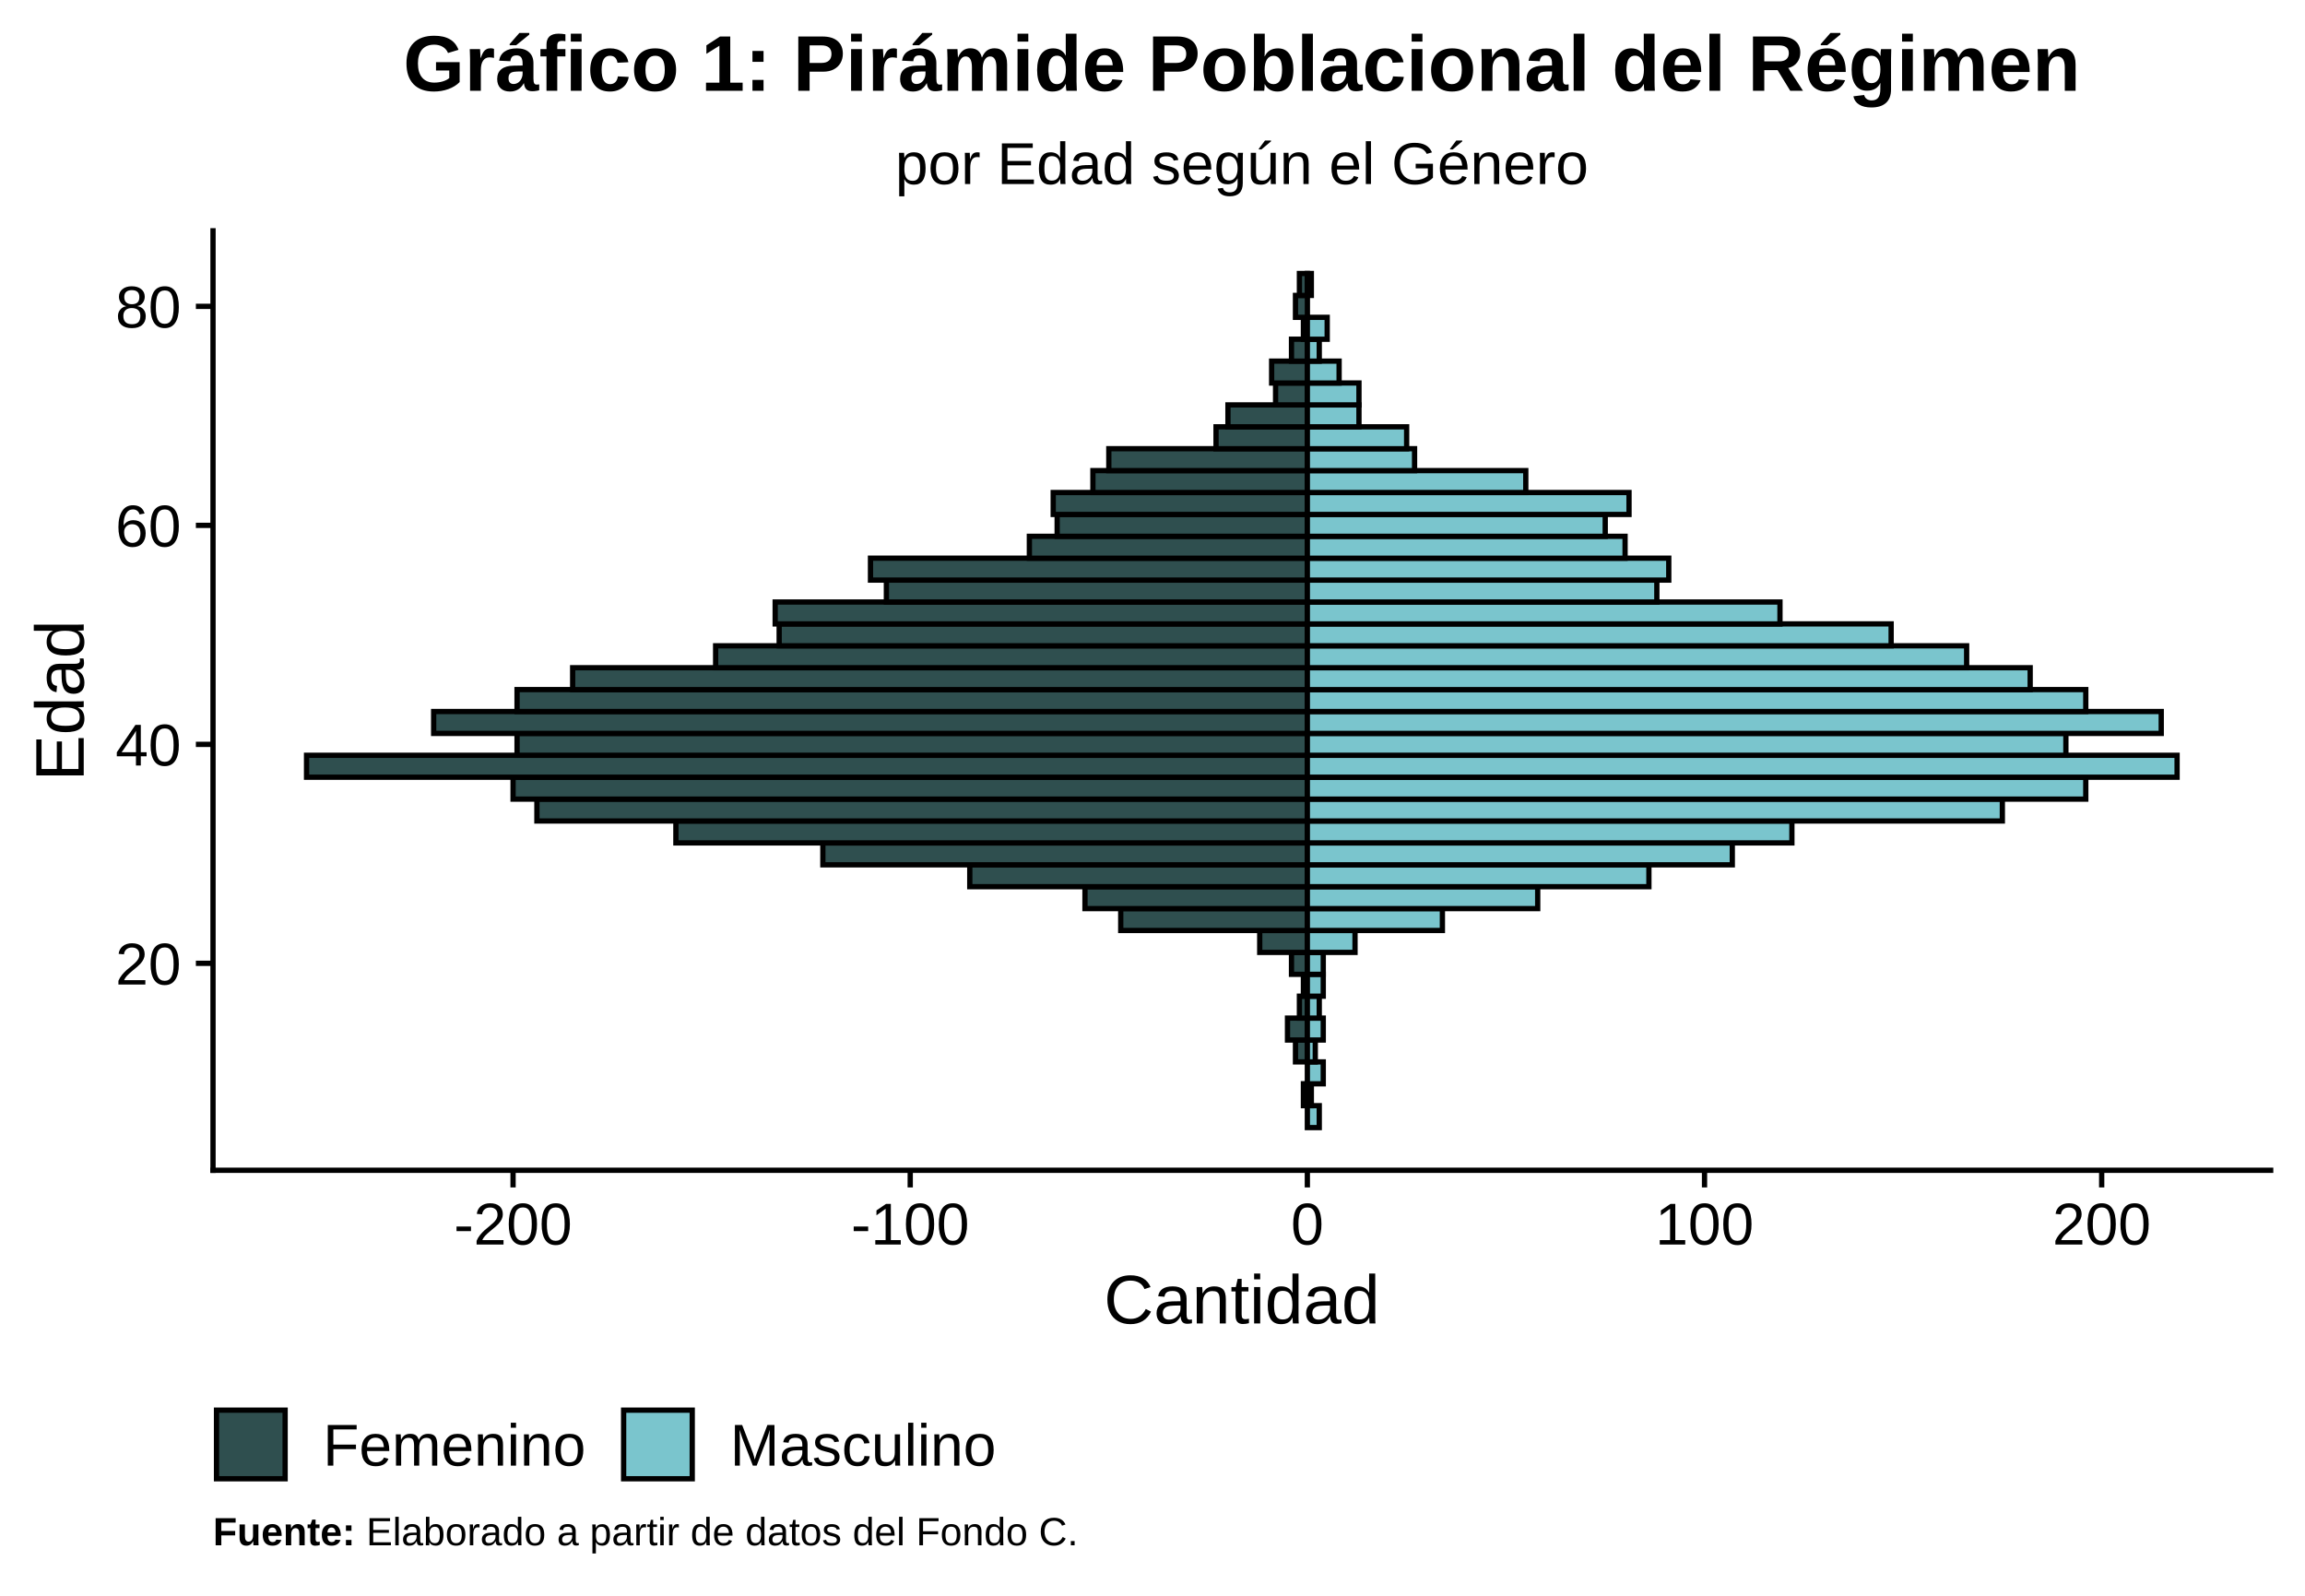
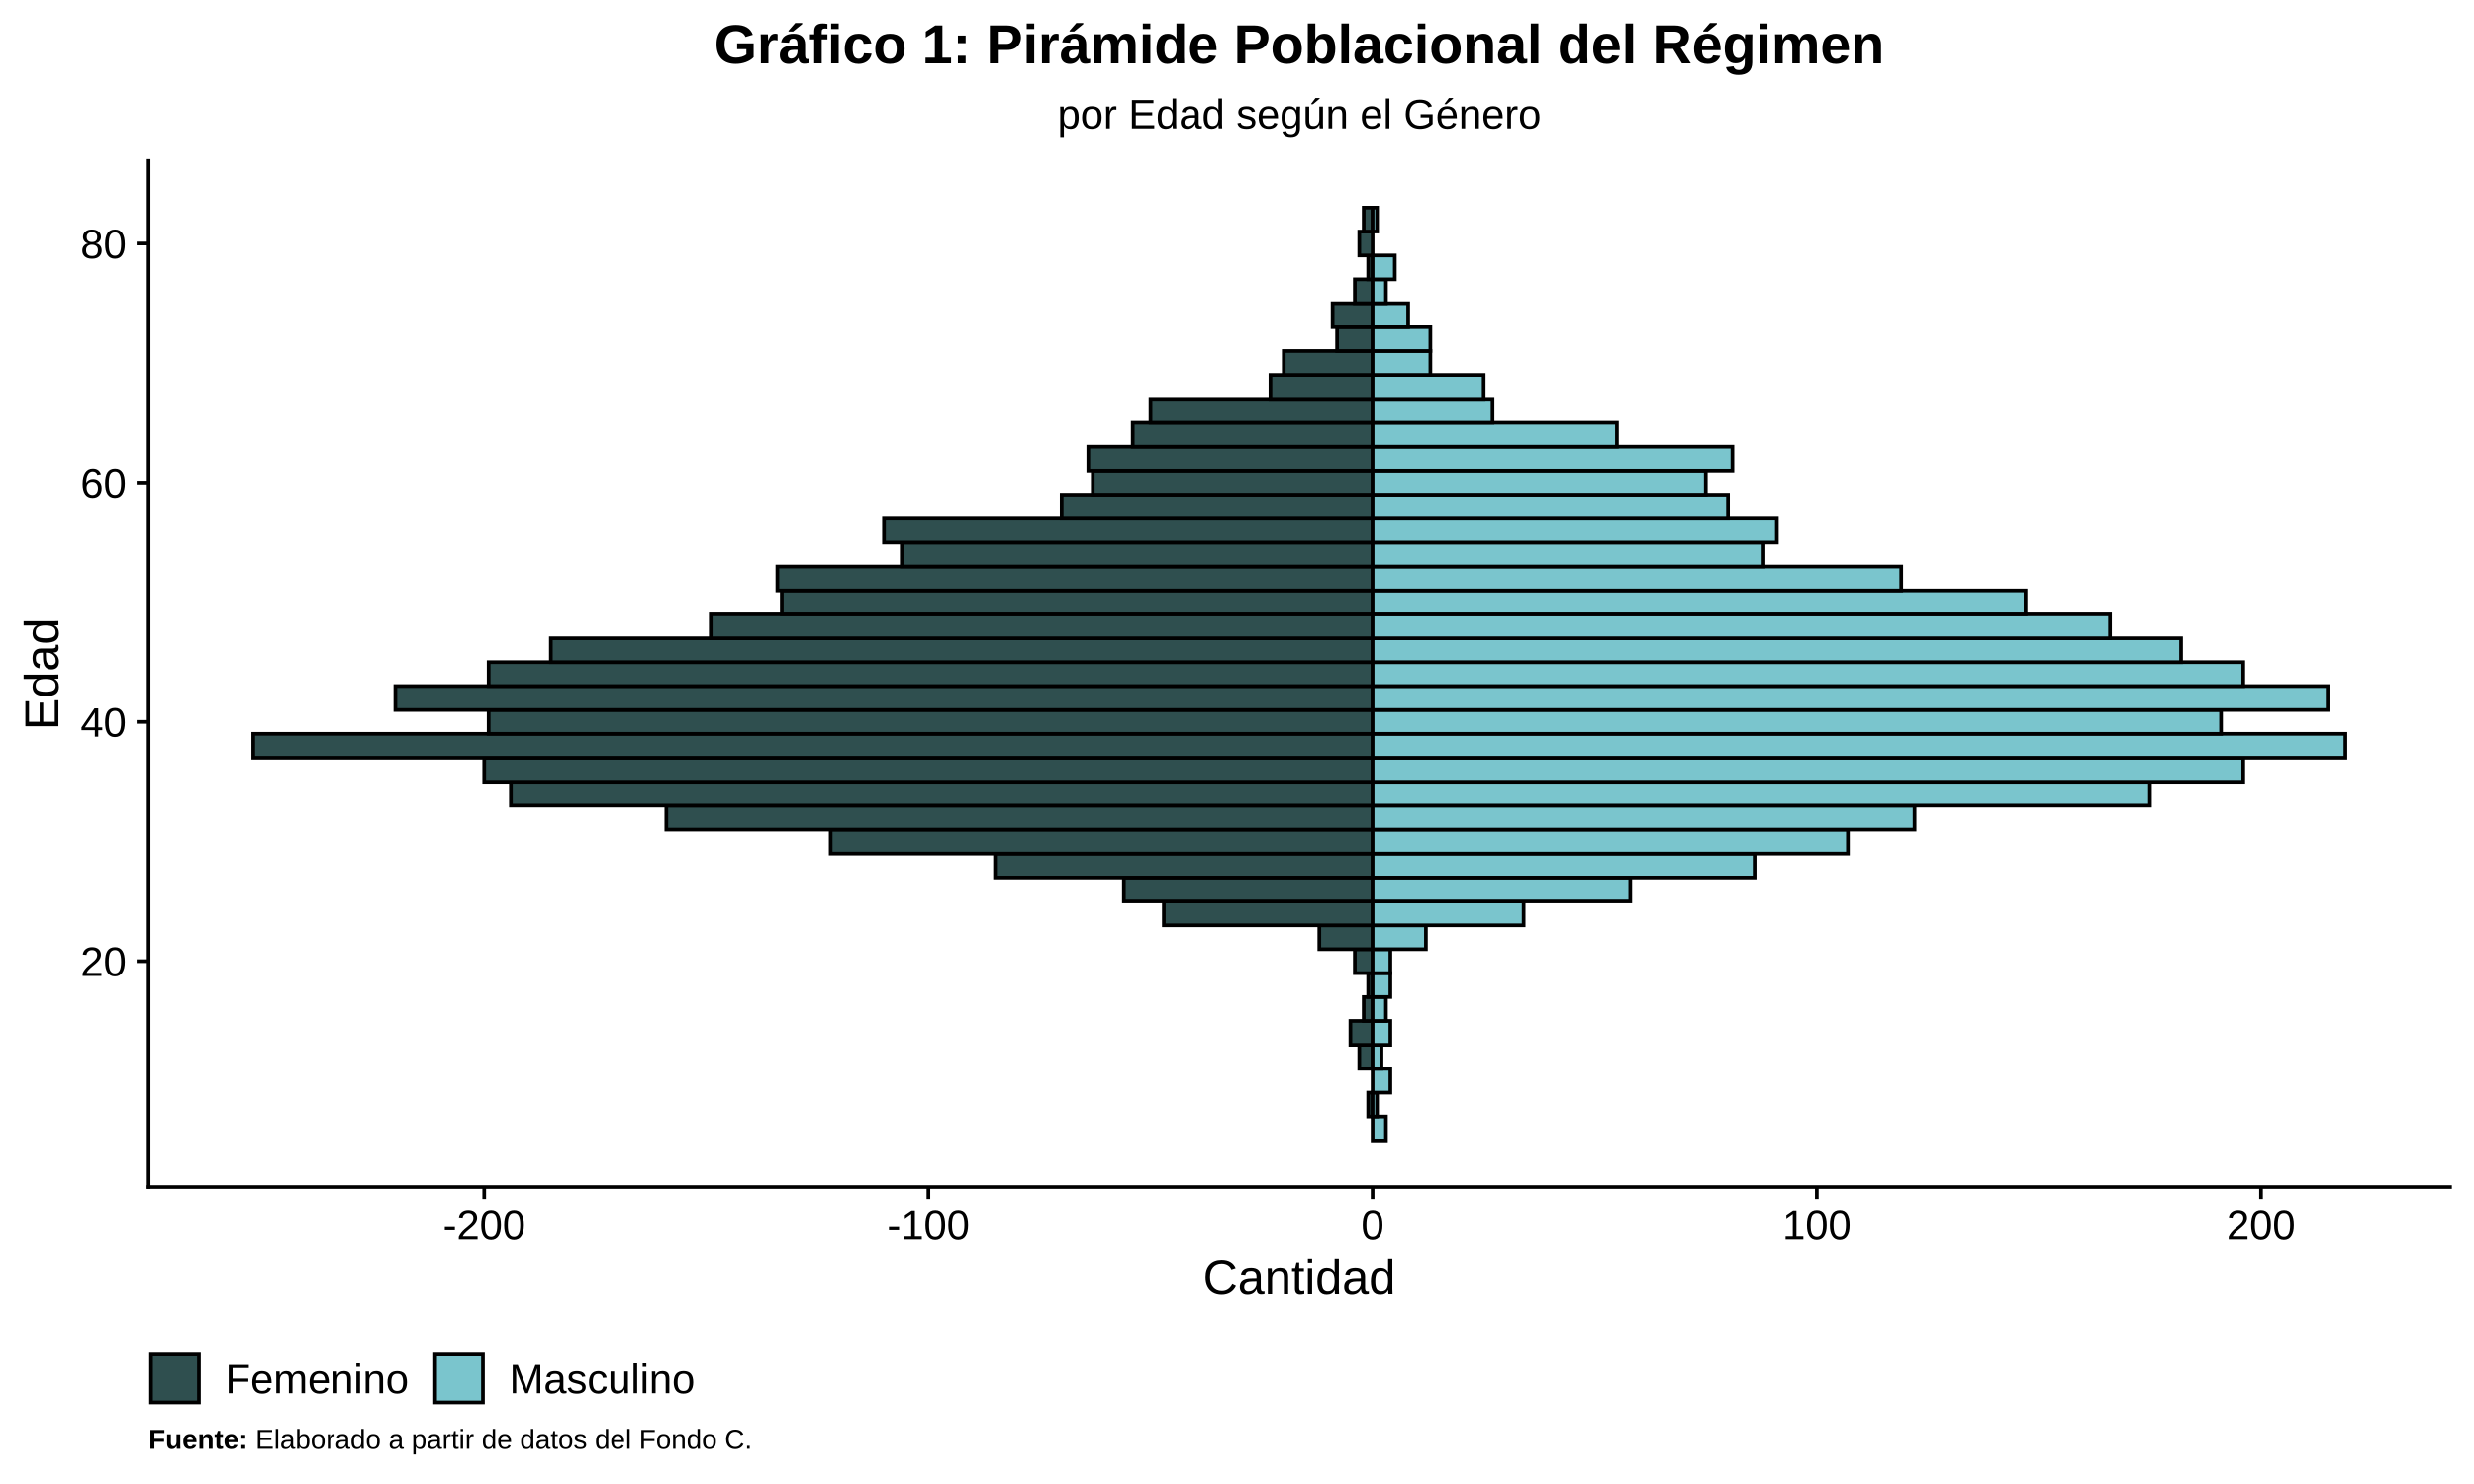
- <svg xmlns="http://www.w3.org/2000/svg" class="svglite" width="468.00pt" height="324.00pt" viewBox="0 0 468.00 324.00">
+ <svg xmlns="http://www.w3.org/2000/svg" class="svglite" width="720.00pt" height="432.00pt" viewBox="0 0 720.00 432.00">
  <defs>
    <style type="text/css">
    .svglite line, .svglite polyline, .svglite polygon, .svglite path, .svglite rect, .svglite circle {
      fill: none;
      stroke: #000000;
      stroke-linecap: round;
      stroke-linejoin: round;
      stroke-miterlimit: 10.00;
    }
    .svglite text {
      white-space: pre;
    }
  </style>
  </defs>
  <rect width="100%" height="100%" style="stroke: none; fill: none;" />
  <defs>
-     <clipPath id="cpMC4wMHw0NjguMDB8MC4wMHwzMjQuMDA=">
-       <rect x="0.00" y="0.00" width="468.00" height="324.00" />
+     <clipPath id="cpMC4wMHw3MjAuMDB8MC4wMHw0MzIuMDA=">
+       <rect x="0.00" y="0.00" width="720.00" height="432.00" />
    </clipPath>
  </defs>
-   <g clip-path="url(#cpMC4wMHw0NjguMDB8MC4wMHwzMjQuMDA=)">
+   <g clip-path="url(#cpMC4wMHw3MjAuMDB8MC4wMHw0MzIuMDA=)">
</g>
  <defs>
-     <clipPath id="cpNDMuMjV8NDYxLjAzfDQ2Ljg2fDIzNy42MQ==">
-       <rect x="43.25" y="46.86" width="417.77" height="190.74" />
+     <clipPath id="cpNDMuMjV8NzEzLjAzfDQ2Ljg2fDM0NS42MQ==">
+       <rect x="43.25" y="46.86" width="669.77" height="298.74" />
    </clipPath>
  </defs>
-   <g clip-path="url(#cpNDMuMjV8NDYxLjAzfDQ2Ljg2fDIzNy42MQ==)">
-     <rect x="267.86" y="224.49" width="0.00" height="4.45" style="stroke-width: 1.07; stroke-linecap: butt; stroke-linejoin: miter; fill: #2F4F4F;" />
-     <rect x="264.64" y="220.04" width="0.81" height="4.45" style="stroke-width: 1.07; stroke-linecap: butt; stroke-linejoin: miter; fill: #2F4F4F;" />
-     <rect x="268.67" y="215.60" width="0.00" height="4.45" style="stroke-width: 1.07; stroke-linecap: butt; stroke-linejoin: miter; fill: #2F4F4F;" />
-     <rect x="263.03" y="211.15" width="2.42" height="4.45" style="stroke-width: 1.07; stroke-linecap: butt; stroke-linejoin: miter; fill: #2F4F4F;" />
-     <rect x="261.41" y="206.71" width="4.03" height="4.45" style="stroke-width: 1.07; stroke-linecap: butt; stroke-linejoin: miter; fill: #2F4F4F;" />
-     <rect x="263.83" y="202.26" width="1.61" height="4.45" style="stroke-width: 1.07; stroke-linecap: butt; stroke-linejoin: miter; fill: #2F4F4F;" />
-     <rect x="264.64" y="197.81" width="0.81" height="4.45" style="stroke-width: 1.07; stroke-linecap: butt; stroke-linejoin: miter; fill: #2F4F4F;" />
-     <rect x="262.22" y="193.37" width="3.23" height="4.45" style="stroke-width: 1.07; stroke-linecap: butt; stroke-linejoin: miter; fill: #2F4F4F;" />
-     <rect x="255.77" y="188.92" width="9.68" height="4.45" style="stroke-width: 1.07; stroke-linecap: butt; stroke-linejoin: miter; fill: #2F4F4F;" />
-     <rect x="227.55" y="184.47" width="37.90" height="4.45" style="stroke-width: 1.07; stroke-linecap: butt; stroke-linejoin: miter; fill: #2F4F4F;" />
-     <rect x="220.29" y="180.03" width="45.16" height="4.45" style="stroke-width: 1.07; stroke-linecap: butt; stroke-linejoin: miter; fill: #2F4F4F;" />
-     <rect x="196.90" y="175.58" width="68.54" height="4.45" style="stroke-width: 1.07; stroke-linecap: butt; stroke-linejoin: miter; fill: #2F4F4F;" />
-     <rect x="167.07" y="171.14" width="98.38" height="4.45" style="stroke-width: 1.07; stroke-linecap: butt; stroke-linejoin: miter; fill: #2F4F4F;" />
-     <rect x="137.23" y="166.69" width="128.21" height="4.45" style="stroke-width: 1.07; stroke-linecap: butt; stroke-linejoin: miter; fill: #2F4F4F;" />
-     <rect x="109.01" y="162.24" width="156.43" height="4.45" style="stroke-width: 1.07; stroke-linecap: butt; stroke-linejoin: miter; fill: #2F4F4F;" />
-     <rect x="104.17" y="157.80" width="161.27" height="4.45" style="stroke-width: 1.07; stroke-linecap: butt; stroke-linejoin: miter; fill: #2F4F4F;" />
-     <rect x="62.24" y="153.35" width="203.20" height="4.45" style="stroke-width: 1.07; stroke-linecap: butt; stroke-linejoin: miter; fill: #2F4F4F;" />
-     <rect x="104.98" y="148.90" width="160.47" height="4.45" style="stroke-width: 1.07; stroke-linecap: butt; stroke-linejoin: miter; fill: #2F4F4F;" />
-     <rect x="88.05" y="144.46" width="177.40" height="4.45" style="stroke-width: 1.07; stroke-linecap: butt; stroke-linejoin: miter; fill: #2F4F4F;" />
-     <rect x="104.98" y="140.01" width="160.47" height="4.45" style="stroke-width: 1.07; stroke-linecap: butt; stroke-linejoin: miter; fill: #2F4F4F;" />
-     <rect x="116.27" y="135.57" width="149.18" height="4.45" style="stroke-width: 1.07; stroke-linecap: butt; stroke-linejoin: miter; fill: #2F4F4F;" />
-     <rect x="145.30" y="131.12" width="120.15" height="4.45" style="stroke-width: 1.07; stroke-linecap: butt; stroke-linejoin: miter; fill: #2F4F4F;" />
-     <rect x="158.20" y="126.67" width="107.25" height="4.45" style="stroke-width: 1.07; stroke-linecap: butt; stroke-linejoin: miter; fill: #2F4F4F;" />
-     <rect x="157.39" y="122.23" width="108.05" height="4.45" style="stroke-width: 1.07; stroke-linecap: butt; stroke-linejoin: miter; fill: #2F4F4F;" />
-     <rect x="179.97" y="117.78" width="85.47" height="4.45" style="stroke-width: 1.07; stroke-linecap: butt; stroke-linejoin: miter; fill: #2F4F4F;" />
-     <rect x="176.74" y="113.33" width="88.70" height="4.45" style="stroke-width: 1.07; stroke-linecap: butt; stroke-linejoin: miter; fill: #2F4F4F;" />
-     <rect x="209.00" y="108.89" width="56.45" height="4.45" style="stroke-width: 1.07; stroke-linecap: butt; stroke-linejoin: miter; fill: #2F4F4F;" />
-     <rect x="214.64" y="104.44" width="50.80" height="4.45" style="stroke-width: 1.07; stroke-linecap: butt; stroke-linejoin: miter; fill: #2F4F4F;" />
-     <rect x="213.84" y="100.00" width="51.61" height="4.45" style="stroke-width: 1.07; stroke-linecap: butt; stroke-linejoin: miter; fill: #2F4F4F;" />
-     <rect x="221.90" y="95.55" width="43.54" height="4.45" style="stroke-width: 1.07; stroke-linecap: butt; stroke-linejoin: miter; fill: #2F4F4F;" />
-     <rect x="225.13" y="91.10" width="40.32" height="4.45" style="stroke-width: 1.07; stroke-linecap: butt; stroke-linejoin: miter; fill: #2F4F4F;" />
-     <rect x="246.90" y="86.66" width="18.55" height="4.45" style="stroke-width: 1.07; stroke-linecap: butt; stroke-linejoin: miter; fill: #2F4F4F;" />
-     <rect x="249.32" y="82.21" width="16.13" height="4.45" style="stroke-width: 1.07; stroke-linecap: butt; stroke-linejoin: miter; fill: #2F4F4F;" />
-     <rect x="258.99" y="77.76" width="6.45" height="4.45" style="stroke-width: 1.07; stroke-linecap: butt; stroke-linejoin: miter; fill: #2F4F4F;" />
-     <rect x="258.19" y="73.32" width="7.26" height="4.45" style="stroke-width: 1.07; stroke-linecap: butt; stroke-linejoin: miter; fill: #2F4F4F;" />
-     <rect x="262.22" y="68.87" width="3.23" height="4.45" style="stroke-width: 1.07; stroke-linecap: butt; stroke-linejoin: miter; fill: #2F4F4F;" />
-     <rect x="264.64" y="64.43" width="0.81" height="4.45" style="stroke-width: 1.07; stroke-linecap: butt; stroke-linejoin: miter; fill: #2F4F4F;" />
-     <rect x="263.03" y="59.98" width="2.42" height="4.45" style="stroke-width: 1.07; stroke-linecap: butt; stroke-linejoin: miter; fill: #2F4F4F;" />
-     <rect x="263.83" y="55.53" width="1.61" height="4.45" style="stroke-width: 1.07; stroke-linecap: butt; stroke-linejoin: miter; fill: #2F4F4F;" />
-     <rect x="265.44" y="224.49" width="2.42" height="4.45" style="stroke-width: 1.07; stroke-linecap: butt; stroke-linejoin: miter; fill: #7AC5CD;" />
-     <rect x="265.44" y="220.04" width="0.81" height="4.45" style="stroke-width: 1.07; stroke-linecap: butt; stroke-linejoin: miter; fill: #7AC5CD;" />
-     <rect x="265.44" y="215.60" width="3.23" height="4.45" style="stroke-width: 1.07; stroke-linecap: butt; stroke-linejoin: miter; fill: #7AC5CD;" />
-     <rect x="265.44" y="211.15" width="1.61" height="4.45" style="stroke-width: 1.07; stroke-linecap: butt; stroke-linejoin: miter; fill: #7AC5CD;" />
-     <rect x="265.44" y="206.71" width="3.23" height="4.45" style="stroke-width: 1.07; stroke-linecap: butt; stroke-linejoin: miter; fill: #7AC5CD;" />
-     <rect x="265.44" y="202.26" width="2.42" height="4.45" style="stroke-width: 1.07; stroke-linecap: butt; stroke-linejoin: miter; fill: #7AC5CD;" />
-     <rect x="265.44" y="197.81" width="3.23" height="4.45" style="stroke-width: 1.07; stroke-linecap: butt; stroke-linejoin: miter; fill: #7AC5CD;" />
-     <rect x="265.44" y="193.37" width="3.23" height="4.45" style="stroke-width: 1.07; stroke-linecap: butt; stroke-linejoin: miter; fill: #7AC5CD;" />
-     <rect x="265.44" y="188.92" width="9.68" height="4.45" style="stroke-width: 1.07; stroke-linecap: butt; stroke-linejoin: miter; fill: #7AC5CD;" />
-     <rect x="265.44" y="184.47" width="27.42" height="4.45" style="stroke-width: 1.07; stroke-linecap: butt; stroke-linejoin: miter; fill: #7AC5CD;" />
-     <rect x="265.44" y="180.03" width="46.77" height="4.45" style="stroke-width: 1.07; stroke-linecap: butt; stroke-linejoin: miter; fill: #7AC5CD;" />
-     <rect x="265.44" y="175.58" width="69.35" height="4.45" style="stroke-width: 1.07; stroke-linecap: butt; stroke-linejoin: miter; fill: #7AC5CD;" />
-     <rect x="265.44" y="171.14" width="86.28" height="4.45" style="stroke-width: 1.07; stroke-linecap: butt; stroke-linejoin: miter; fill: #7AC5CD;" />
-     <rect x="265.44" y="166.69" width="98.38" height="4.45" style="stroke-width: 1.07; stroke-linecap: butt; stroke-linejoin: miter; fill: #7AC5CD;" />
-     <rect x="265.44" y="162.24" width="141.11" height="4.45" style="stroke-width: 1.07; stroke-linecap: butt; stroke-linejoin: miter; fill: #7AC5CD;" />
-     <rect x="265.44" y="157.80" width="158.05" height="4.45" style="stroke-width: 1.07; stroke-linecap: butt; stroke-linejoin: miter; fill: #7AC5CD;" />
-     <rect x="265.44" y="153.35" width="176.59" height="4.45" style="stroke-width: 1.07; stroke-linecap: butt; stroke-linejoin: miter; fill: #7AC5CD;" />
-     <rect x="265.44" y="148.90" width="154.01" height="4.45" style="stroke-width: 1.07; stroke-linecap: butt; stroke-linejoin: miter; fill: #7AC5CD;" />
-     <rect x="265.44" y="144.46" width="173.37" height="4.45" style="stroke-width: 1.07; stroke-linecap: butt; stroke-linejoin: miter; fill: #7AC5CD;" />
-     <rect x="265.44" y="140.01" width="158.05" height="4.45" style="stroke-width: 1.07; stroke-linecap: butt; stroke-linejoin: miter; fill: #7AC5CD;" />
-     <rect x="265.44" y="135.57" width="146.76" height="4.45" style="stroke-width: 1.07; stroke-linecap: butt; stroke-linejoin: miter; fill: #7AC5CD;" />
-     <rect x="265.44" y="131.12" width="133.86" height="4.45" style="stroke-width: 1.07; stroke-linecap: butt; stroke-linejoin: miter; fill: #7AC5CD;" />
-     <rect x="265.44" y="126.67" width="118.53" height="4.45" style="stroke-width: 1.07; stroke-linecap: butt; stroke-linejoin: miter; fill: #7AC5CD;" />
-     <rect x="265.44" y="122.23" width="95.96" height="4.45" style="stroke-width: 1.07; stroke-linecap: butt; stroke-linejoin: miter; fill: #7AC5CD;" />
-     <rect x="265.44" y="117.78" width="70.96" height="4.45" style="stroke-width: 1.07; stroke-linecap: butt; stroke-linejoin: miter; fill: #7AC5CD;" />
-     <rect x="265.44" y="113.33" width="73.38" height="4.45" style="stroke-width: 1.07; stroke-linecap: butt; stroke-linejoin: miter; fill: #7AC5CD;" />
-     <rect x="265.44" y="108.89" width="64.51" height="4.45" style="stroke-width: 1.07; stroke-linecap: butt; stroke-linejoin: miter; fill: #7AC5CD;" />
-     <rect x="265.44" y="104.44" width="60.48" height="4.45" style="stroke-width: 1.07; stroke-linecap: butt; stroke-linejoin: miter; fill: #7AC5CD;" />
-     <rect x="265.44" y="100.00" width="65.31" height="4.45" style="stroke-width: 1.07; stroke-linecap: butt; stroke-linejoin: miter; fill: #7AC5CD;" />
-     <rect x="265.44" y="95.55" width="44.35" height="4.45" style="stroke-width: 1.07; stroke-linecap: butt; stroke-linejoin: miter; fill: #7AC5CD;" />
-     <rect x="265.44" y="91.10" width="21.77" height="4.45" style="stroke-width: 1.07; stroke-linecap: butt; stroke-linejoin: miter; fill: #7AC5CD;" />
-     <rect x="265.44" y="86.66" width="20.16" height="4.45" style="stroke-width: 1.07; stroke-linecap: butt; stroke-linejoin: miter; fill: #7AC5CD;" />
-     <rect x="265.44" y="82.21" width="10.48" height="4.45" style="stroke-width: 1.07; stroke-linecap: butt; stroke-linejoin: miter; fill: #7AC5CD;" />
-     <rect x="265.44" y="77.76" width="10.48" height="4.45" style="stroke-width: 1.07; stroke-linecap: butt; stroke-linejoin: miter; fill: #7AC5CD;" />
-     <rect x="265.44" y="73.32" width="6.45" height="4.45" style="stroke-width: 1.07; stroke-linecap: butt; stroke-linejoin: miter; fill: #7AC5CD;" />
-     <rect x="265.44" y="68.87" width="2.42" height="4.45" style="stroke-width: 1.07; stroke-linecap: butt; stroke-linejoin: miter; fill: #7AC5CD;" />
-     <rect x="265.44" y="64.43" width="4.03" height="4.45" style="stroke-width: 1.07; stroke-linecap: butt; stroke-linejoin: miter; fill: #7AC5CD;" />
-     <rect x="265.44" y="59.98" width="0.00" height="4.45" style="stroke-width: 1.07; stroke-linecap: butt; stroke-linejoin: miter; fill: #7AC5CD;" />
-     <rect x="265.44" y="55.53" width="0.81" height="4.45" style="stroke-width: 1.07; stroke-linecap: butt; stroke-linejoin: miter; fill: #7AC5CD;" />
+   <g clip-path="url(#cpNDMuMjV8NzEzLjAzfDQ2Ljg2fDM0NS42MQ==)">
+     <rect x="403.35" y="325.06" width="0.00" height="6.96" style="stroke-width: 1.07; stroke-linecap: butt; stroke-linejoin: miter; fill: #2F4F4F;" />
+     <rect x="398.18" y="318.10" width="1.29" height="6.96" style="stroke-width: 1.07; stroke-linecap: butt; stroke-linejoin: miter; fill: #2F4F4F;" />
+     <rect x="404.64" y="311.14" width="0.00" height="6.96" style="stroke-width: 1.07; stroke-linecap: butt; stroke-linejoin: miter; fill: #2F4F4F;" />
+     <rect x="395.59" y="304.17" width="3.88" height="6.96" style="stroke-width: 1.07; stroke-linecap: butt; stroke-linejoin: miter; fill: #2F4F4F;" />
+     <rect x="393.01" y="297.21" width="6.46" height="6.96" style="stroke-width: 1.07; stroke-linecap: butt; stroke-linejoin: miter; fill: #2F4F4F;" />
+     <rect x="396.88" y="290.25" width="2.59" height="6.96" style="stroke-width: 1.07; stroke-linecap: butt; stroke-linejoin: miter; fill: #2F4F4F;" />
+     <rect x="398.18" y="283.28" width="1.29" height="6.96" style="stroke-width: 1.07; stroke-linecap: butt; stroke-linejoin: miter; fill: #2F4F4F;" />
+     <rect x="394.30" y="276.32" width="5.17" height="6.96" style="stroke-width: 1.07; stroke-linecap: butt; stroke-linejoin: miter; fill: #2F4F4F;" />
+     <rect x="383.96" y="269.35" width="15.51" height="6.96" style="stroke-width: 1.07; stroke-linecap: butt; stroke-linejoin: miter; fill: #2F4F4F;" />
+     <rect x="338.71" y="262.39" width="60.76" height="6.96" style="stroke-width: 1.07; stroke-linecap: butt; stroke-linejoin: miter; fill: #2F4F4F;" />
+     <rect x="327.08" y="255.43" width="72.39" height="6.96" style="stroke-width: 1.07; stroke-linecap: butt; stroke-linejoin: miter; fill: #2F4F4F;" />
+     <rect x="289.59" y="248.46" width="109.88" height="6.96" style="stroke-width: 1.07; stroke-linecap: butt; stroke-linejoin: miter; fill: #2F4F4F;" />
+     <rect x="241.75" y="241.50" width="157.72" height="6.96" style="stroke-width: 1.07; stroke-linecap: butt; stroke-linejoin: miter; fill: #2F4F4F;" />
+     <rect x="193.92" y="234.54" width="205.55" height="6.96" style="stroke-width: 1.07; stroke-linecap: butt; stroke-linejoin: miter; fill: #2F4F4F;" />
+     <rect x="148.68" y="227.57" width="250.79" height="6.96" style="stroke-width: 1.07; stroke-linecap: butt; stroke-linejoin: miter; fill: #2F4F4F;" />
+     <rect x="140.92" y="220.61" width="258.55" height="6.96" style="stroke-width: 1.07; stroke-linecap: butt; stroke-linejoin: miter; fill: #2F4F4F;" />
+     <rect x="73.70" y="213.64" width="325.77" height="6.96" style="stroke-width: 1.07; stroke-linecap: butt; stroke-linejoin: miter; fill: #2F4F4F;" />
+     <rect x="142.21" y="206.68" width="257.26" height="6.96" style="stroke-width: 1.07; stroke-linecap: butt; stroke-linejoin: miter; fill: #2F4F4F;" />
+     <rect x="115.06" y="199.72" width="284.40" height="6.96" style="stroke-width: 1.07; stroke-linecap: butt; stroke-linejoin: miter; fill: #2F4F4F;" />
+     <rect x="142.21" y="192.75" width="257.26" height="6.96" style="stroke-width: 1.07; stroke-linecap: butt; stroke-linejoin: miter; fill: #2F4F4F;" />
+     <rect x="160.31" y="185.79" width="239.16" height="6.96" style="stroke-width: 1.07; stroke-linecap: butt; stroke-linejoin: miter; fill: #2F4F4F;" />
+     <rect x="206.85" y="178.83" width="192.62" height="6.96" style="stroke-width: 1.07; stroke-linecap: butt; stroke-linejoin: miter; fill: #2F4F4F;" />
+     <rect x="227.53" y="171.86" width="171.94" height="6.96" style="stroke-width: 1.07; stroke-linecap: butt; stroke-linejoin: miter; fill: #2F4F4F;" />
+     <rect x="226.24" y="164.90" width="173.23" height="6.96" style="stroke-width: 1.07; stroke-linecap: butt; stroke-linejoin: miter; fill: #2F4F4F;" />
+     <rect x="262.44" y="157.93" width="137.03" height="6.96" style="stroke-width: 1.07; stroke-linecap: butt; stroke-linejoin: miter; fill: #2F4F4F;" />
+     <rect x="257.27" y="150.97" width="142.20" height="6.96" style="stroke-width: 1.07; stroke-linecap: butt; stroke-linejoin: miter; fill: #2F4F4F;" />
+     <rect x="308.98" y="144.01" width="90.49" height="6.96" style="stroke-width: 1.07; stroke-linecap: butt; stroke-linejoin: miter; fill: #2F4F4F;" />
+     <rect x="318.03" y="137.04" width="81.44" height="6.96" style="stroke-width: 1.07; stroke-linecap: butt; stroke-linejoin: miter; fill: #2F4F4F;" />
+     <rect x="316.73" y="130.08" width="82.74" height="6.96" style="stroke-width: 1.07; stroke-linecap: butt; stroke-linejoin: miter; fill: #2F4F4F;" />
+     <rect x="329.66" y="123.12" width="69.81" height="6.96" style="stroke-width: 1.07; stroke-linecap: butt; stroke-linejoin: miter; fill: #2F4F4F;" />
+     <rect x="334.83" y="116.15" width="64.64" height="6.96" style="stroke-width: 1.07; stroke-linecap: butt; stroke-linejoin: miter; fill: #2F4F4F;" />
+     <rect x="369.74" y="109.19" width="29.73" height="6.96" style="stroke-width: 1.07; stroke-linecap: butt; stroke-linejoin: miter; fill: #2F4F4F;" />
+     <rect x="373.61" y="102.22" width="25.85" height="6.96" style="stroke-width: 1.07; stroke-linecap: butt; stroke-linejoin: miter; fill: #2F4F4F;" />
+     <rect x="389.13" y="95.26" width="10.34" height="6.96" style="stroke-width: 1.07; stroke-linecap: butt; stroke-linejoin: miter; fill: #2F4F4F;" />
+     <rect x="387.83" y="88.30" width="11.63" height="6.96" style="stroke-width: 1.07; stroke-linecap: butt; stroke-linejoin: miter; fill: #2F4F4F;" />
+     <rect x="394.30" y="81.33" width="5.17" height="6.96" style="stroke-width: 1.07; stroke-linecap: butt; stroke-linejoin: miter; fill: #2F4F4F;" />
+     <rect x="398.18" y="74.37" width="1.29" height="6.96" style="stroke-width: 1.07; stroke-linecap: butt; stroke-linejoin: miter; fill: #2F4F4F;" />
+     <rect x="395.59" y="67.41" width="3.88" height="6.96" style="stroke-width: 1.07; stroke-linecap: butt; stroke-linejoin: miter; fill: #2F4F4F;" />
+     <rect x="396.88" y="60.44" width="2.59" height="6.96" style="stroke-width: 1.07; stroke-linecap: butt; stroke-linejoin: miter; fill: #2F4F4F;" />
+     <rect x="399.47" y="325.06" width="3.88" height="6.96" style="stroke-width: 1.07; stroke-linecap: butt; stroke-linejoin: miter; fill: #7AC5CD;" />
+     <rect x="399.47" y="318.10" width="1.29" height="6.96" style="stroke-width: 1.07; stroke-linecap: butt; stroke-linejoin: miter; fill: #7AC5CD;" />
+     <rect x="399.47" y="311.14" width="5.17" height="6.96" style="stroke-width: 1.07; stroke-linecap: butt; stroke-linejoin: miter; fill: #7AC5CD;" />
+     <rect x="399.47" y="304.17" width="2.59" height="6.96" style="stroke-width: 1.07; stroke-linecap: butt; stroke-linejoin: miter; fill: #7AC5CD;" />
+     <rect x="399.47" y="297.21" width="5.17" height="6.96" style="stroke-width: 1.07; stroke-linecap: butt; stroke-linejoin: miter; fill: #7AC5CD;" />
+     <rect x="399.47" y="290.25" width="3.88" height="6.96" style="stroke-width: 1.07; stroke-linecap: butt; stroke-linejoin: miter; fill: #7AC5CD;" />
+     <rect x="399.47" y="283.28" width="5.17" height="6.96" style="stroke-width: 1.07; stroke-linecap: butt; stroke-linejoin: miter; fill: #7AC5CD;" />
+     <rect x="399.47" y="276.32" width="5.17" height="6.96" style="stroke-width: 1.07; stroke-linecap: butt; stroke-linejoin: miter; fill: #7AC5CD;" />
+     <rect x="399.47" y="269.35" width="15.51" height="6.96" style="stroke-width: 1.07; stroke-linecap: butt; stroke-linejoin: miter; fill: #7AC5CD;" />
+     <rect x="399.47" y="262.39" width="43.95" height="6.96" style="stroke-width: 1.07; stroke-linecap: butt; stroke-linejoin: miter; fill: #7AC5CD;" />
+     <rect x="399.47" y="255.43" width="74.98" height="6.96" style="stroke-width: 1.07; stroke-linecap: butt; stroke-linejoin: miter; fill: #7AC5CD;" />
+     <rect x="399.47" y="248.46" width="111.18" height="6.96" style="stroke-width: 1.07; stroke-linecap: butt; stroke-linejoin: miter; fill: #7AC5CD;" />
+     <rect x="399.47" y="241.50" width="138.32" height="6.96" style="stroke-width: 1.07; stroke-linecap: butt; stroke-linejoin: miter; fill: #7AC5CD;" />
+     <rect x="399.47" y="234.54" width="157.72" height="6.96" style="stroke-width: 1.07; stroke-linecap: butt; stroke-linejoin: miter; fill: #7AC5CD;" />
+     <rect x="399.47" y="227.57" width="226.23" height="6.96" style="stroke-width: 1.07; stroke-linecap: butt; stroke-linejoin: miter; fill: #7AC5CD;" />
+     <rect x="399.47" y="220.61" width="253.38" height="6.96" style="stroke-width: 1.07; stroke-linecap: butt; stroke-linejoin: miter; fill: #7AC5CD;" />
+     <rect x="399.47" y="213.64" width="283.11" height="6.96" style="stroke-width: 1.07; stroke-linecap: butt; stroke-linejoin: miter; fill: #7AC5CD;" />
+     <rect x="399.47" y="206.68" width="246.92" height="6.96" style="stroke-width: 1.07; stroke-linecap: butt; stroke-linejoin: miter; fill: #7AC5CD;" />
+     <rect x="399.47" y="199.72" width="277.94" height="6.96" style="stroke-width: 1.07; stroke-linecap: butt; stroke-linejoin: miter; fill: #7AC5CD;" />
+     <rect x="399.47" y="192.75" width="253.38" height="6.96" style="stroke-width: 1.07; stroke-linecap: butt; stroke-linejoin: miter; fill: #7AC5CD;" />
+     <rect x="399.47" y="185.79" width="235.28" height="6.96" style="stroke-width: 1.07; stroke-linecap: butt; stroke-linejoin: miter; fill: #7AC5CD;" />
+     <rect x="399.47" y="178.83" width="214.60" height="6.96" style="stroke-width: 1.07; stroke-linecap: butt; stroke-linejoin: miter; fill: #7AC5CD;" />
+     <rect x="399.47" y="171.86" width="190.03" height="6.96" style="stroke-width: 1.07; stroke-linecap: butt; stroke-linejoin: miter; fill: #7AC5CD;" />
+     <rect x="399.47" y="164.90" width="153.84" height="6.96" style="stroke-width: 1.07; stroke-linecap: butt; stroke-linejoin: miter; fill: #7AC5CD;" />
+     <rect x="399.47" y="157.93" width="113.76" height="6.96" style="stroke-width: 1.07; stroke-linecap: butt; stroke-linejoin: miter; fill: #7AC5CD;" />
+     <rect x="399.47" y="150.97" width="117.64" height="6.96" style="stroke-width: 1.07; stroke-linecap: butt; stroke-linejoin: miter; fill: #7AC5CD;" />
+     <rect x="399.47" y="144.01" width="103.42" height="6.96" style="stroke-width: 1.07; stroke-linecap: butt; stroke-linejoin: miter; fill: #7AC5CD;" />
+     <rect x="399.47" y="137.04" width="96.96" height="6.96" style="stroke-width: 1.07; stroke-linecap: butt; stroke-linejoin: miter; fill: #7AC5CD;" />
+     <rect x="399.47" y="130.08" width="104.71" height="6.96" style="stroke-width: 1.07; stroke-linecap: butt; stroke-linejoin: miter; fill: #7AC5CD;" />
+     <rect x="399.47" y="123.12" width="71.10" height="6.96" style="stroke-width: 1.07; stroke-linecap: butt; stroke-linejoin: miter; fill: #7AC5CD;" />
+     <rect x="399.47" y="116.15" width="34.90" height="6.96" style="stroke-width: 1.07; stroke-linecap: butt; stroke-linejoin: miter; fill: #7AC5CD;" />
+     <rect x="399.47" y="109.19" width="32.32" height="6.96" style="stroke-width: 1.07; stroke-linecap: butt; stroke-linejoin: miter; fill: #7AC5CD;" />
+     <rect x="399.47" y="102.22" width="16.81" height="6.96" style="stroke-width: 1.07; stroke-linecap: butt; stroke-linejoin: miter; fill: #7AC5CD;" />
+     <rect x="399.47" y="95.26" width="16.81" height="6.96" style="stroke-width: 1.07; stroke-linecap: butt; stroke-linejoin: miter; fill: #7AC5CD;" />
+     <rect x="399.47" y="88.30" width="10.34" height="6.96" style="stroke-width: 1.07; stroke-linecap: butt; stroke-linejoin: miter; fill: #7AC5CD;" />
+     <rect x="399.47" y="81.33" width="3.88" height="6.96" style="stroke-width: 1.07; stroke-linecap: butt; stroke-linejoin: miter; fill: #7AC5CD;" />
+     <rect x="399.47" y="74.37" width="6.46" height="6.96" style="stroke-width: 1.07; stroke-linecap: butt; stroke-linejoin: miter; fill: #7AC5CD;" />
+     <rect x="399.47" y="67.41" width="0.00" height="6.96" style="stroke-width: 1.07; stroke-linecap: butt; stroke-linejoin: miter; fill: #7AC5CD;" />
+     <rect x="399.47" y="60.44" width="1.29" height="6.96" style="stroke-width: 1.07; stroke-linecap: butt; stroke-linejoin: miter; fill: #7AC5CD;" />
  </g>
-   <g clip-path="url(#cpMC4wMHw0NjguMDB8MC4wMHwzMjQuMDA=)">
-     <polyline points="43.25,237.61 43.25,46.86 " style="stroke-width: 1.07; stroke-linecap: square;" />
-     <text x="36.78" y="199.89" text-anchor="end" style="font-size: 12.00px; font-family: &quot;Arial&quot;;" textLength="13.35px" lengthAdjust="spacingAndGlyphs">20</text>
-     <text x="36.78" y="155.43" text-anchor="end" style="font-size: 12.00px; font-family: &quot;Arial&quot;;" textLength="13.35px" lengthAdjust="spacingAndGlyphs">40</text>
-     <text x="36.78" y="110.96" text-anchor="end" style="font-size: 12.00px; font-family: &quot;Arial&quot;;" textLength="13.35px" lengthAdjust="spacingAndGlyphs">60</text>
-     <text x="36.78" y="66.50" text-anchor="end" style="font-size: 12.00px; font-family: &quot;Arial&quot;;" textLength="13.35px" lengthAdjust="spacingAndGlyphs">80</text>
-     <polyline points="39.77,195.59 43.25,195.59 " style="stroke-width: 1.07; stroke-linecap: butt;" />
-     <polyline points="39.77,151.13 43.25,151.13 " style="stroke-width: 1.07; stroke-linecap: butt;" />
-     <polyline points="39.77,106.67 43.25,106.67 " style="stroke-width: 1.07; stroke-linecap: butt;" />
-     <polyline points="39.77,62.20 43.25,62.20 " style="stroke-width: 1.07; stroke-linecap: butt;" />
-     <polyline points="43.25,237.61 461.03,237.61 " style="stroke-width: 1.07; stroke-linecap: square;" />
-     <polyline points="104.17,241.09 104.17,237.61 " style="stroke-width: 1.07; stroke-linecap: butt;" />
-     <polyline points="184.81,241.09 184.81,237.61 " style="stroke-width: 1.07; stroke-linecap: butt;" />
-     <polyline points="265.44,241.09 265.44,237.61 " style="stroke-width: 1.07; stroke-linecap: butt;" />
-     <polyline points="346.08,241.09 346.08,237.61 " style="stroke-width: 1.07; stroke-linecap: butt;" />
-     <polyline points="426.72,241.09 426.72,237.61 " style="stroke-width: 1.07; stroke-linecap: butt;" />
-     <text x="104.17" y="252.68" text-anchor="middle" style="font-size: 12.00px; font-family: &quot;Arial&quot;;" textLength="24.02px" lengthAdjust="spacingAndGlyphs">-200</text>
-     <text x="184.81" y="252.68" text-anchor="middle" style="font-size: 12.00px; font-family: &quot;Arial&quot;;" textLength="24.02px" lengthAdjust="spacingAndGlyphs">-100</text>
-     <text x="265.44" y="252.68" text-anchor="middle" style="font-size: 12.00px; font-family: &quot;Arial&quot;;" textLength="6.67px" lengthAdjust="spacingAndGlyphs">0</text>
-     <text x="346.08" y="252.68" text-anchor="middle" style="font-size: 12.00px; font-family: &quot;Arial&quot;;" textLength="20.02px" lengthAdjust="spacingAndGlyphs">100</text>
-     <text x="426.72" y="252.68" text-anchor="middle" style="font-size: 12.00px; font-family: &quot;Arial&quot;;" textLength="20.02px" lengthAdjust="spacingAndGlyphs">200</text>
-     <text x="252.14" y="268.71" text-anchor="middle" style="font-size: 14.00px; font-family: &quot;Arial&quot;;" textLength="56.02px" lengthAdjust="spacingAndGlyphs">Cantidad</text>
-     <text transform="translate(17.00,142.24) rotate(-90)" text-anchor="middle" style="font-size: 14.00px; font-family: &quot;Arial&quot;;" textLength="32.69px" lengthAdjust="spacingAndGlyphs">Edad</text>
-     <rect x="43.96" y="286.31" width="13.93" height="13.93" style="stroke-width: 1.07; stroke-linecap: butt; stroke-linejoin: miter; fill: #2F4F4F;" />
-     <rect x="126.62" y="286.31" width="13.93" height="13.93" style="stroke-width: 1.07; stroke-linecap: butt; stroke-linejoin: miter; fill: #7AC5CD;" />
-     <text x="65.57" y="297.57" style="font-size: 12.00px; font-family: &quot;Arial&quot;;" textLength="53.37px" lengthAdjust="spacingAndGlyphs">Femenino</text>
-     <text x="148.23" y="297.57" style="font-size: 12.00px; font-family: &quot;Arial&quot;;" textLength="54.04px" lengthAdjust="spacingAndGlyphs">Masculino</text>
-     <text x="252.14" y="37.37" text-anchor="middle" style="font-size: 12.00px; font-family: &quot;Arial&quot;;" textLength="140.78px" lengthAdjust="spacingAndGlyphs">por Edad según el Género</text>
-     <text x="252.14" y="18.43" text-anchor="middle" style="font-size: 16.00px; font-weight: bold; font-family: &quot;Arial&quot;;" textLength="340.48px" lengthAdjust="spacingAndGlyphs">Gráfico 1: Pirámide Poblacional del Régimen</text>
-     <text x="43.25" y="313.75" style="font-size: 8.00px; font-weight: bold; font-family: &quot;Arial&quot;;" textLength="31.12px" lengthAdjust="spacingAndGlyphs">Fuente: </text>
-     <text x="74.37" y="313.75" style="font-size: 8.00px; font-family: &quot;Arial&quot;;" textLength="144.57px" lengthAdjust="spacingAndGlyphs">Elaborado a partir de datos del Fondo C.</text>
+   <g clip-path="url(#cpMC4wMHw3MjAuMDB8MC4wMHw0MzIuMDA=)">
+     <polyline points="43.25,345.61 43.25,46.86 " style="stroke-width: 1.07; stroke-linecap: square;" />
+     <text x="36.78" y="284.10" text-anchor="end" style="font-size: 12.00px; font-family: &quot;Arial&quot;;" textLength="13.35px" lengthAdjust="spacingAndGlyphs">20</text>
+     <text x="36.78" y="214.46" text-anchor="end" style="font-size: 12.00px; font-family: &quot;Arial&quot;;" textLength="13.35px" lengthAdjust="spacingAndGlyphs">40</text>
+     <text x="36.78" y="144.82" text-anchor="end" style="font-size: 12.00px; font-family: &quot;Arial&quot;;" textLength="13.35px" lengthAdjust="spacingAndGlyphs">60</text>
+     <text x="36.78" y="75.19" text-anchor="end" style="font-size: 12.00px; font-family: &quot;Arial&quot;;" textLength="13.35px" lengthAdjust="spacingAndGlyphs">80</text>
+     <polyline points="39.77,279.80 43.25,279.80 " style="stroke-width: 1.07; stroke-linecap: butt;" />
+     <polyline points="39.77,210.16 43.25,210.16 " style="stroke-width: 1.07; stroke-linecap: butt;" />
+     <polyline points="39.77,140.53 43.25,140.53 " style="stroke-width: 1.07; stroke-linecap: butt;" />
+     <polyline points="39.77,70.89 43.25,70.89 " style="stroke-width: 1.07; stroke-linecap: butt;" />
+     <polyline points="43.25,345.61 713.03,345.61 " style="stroke-width: 1.07; stroke-linecap: square;" />
+     <polyline points="140.92,349.09 140.92,345.61 " style="stroke-width: 1.07; stroke-linecap: butt;" />
+     <polyline points="270.19,349.09 270.19,345.61 " style="stroke-width: 1.07; stroke-linecap: butt;" />
+     <polyline points="399.47,349.09 399.47,345.61 " style="stroke-width: 1.07; stroke-linecap: butt;" />
+     <polyline points="528.74,349.09 528.74,345.61 " style="stroke-width: 1.07; stroke-linecap: butt;" />
+     <polyline points="658.02,349.09 658.02,345.61 " style="stroke-width: 1.07; stroke-linecap: butt;" />
+     <text x="140.92" y="360.68" text-anchor="middle" style="font-size: 12.00px; font-family: &quot;Arial&quot;;" textLength="24.02px" lengthAdjust="spacingAndGlyphs">-200</text>
+     <text x="270.19" y="360.68" text-anchor="middle" style="font-size: 12.00px; font-family: &quot;Arial&quot;;" textLength="24.02px" lengthAdjust="spacingAndGlyphs">-100</text>
+     <text x="399.47" y="360.68" text-anchor="middle" style="font-size: 12.00px; font-family: &quot;Arial&quot;;" textLength="6.67px" lengthAdjust="spacingAndGlyphs">0</text>
+     <text x="528.74" y="360.68" text-anchor="middle" style="font-size: 12.00px; font-family: &quot;Arial&quot;;" textLength="20.02px" lengthAdjust="spacingAndGlyphs">100</text>
+     <text x="658.02" y="360.68" text-anchor="middle" style="font-size: 12.00px; font-family: &quot;Arial&quot;;" textLength="20.02px" lengthAdjust="spacingAndGlyphs">200</text>
+     <text x="378.14" y="376.71" text-anchor="middle" style="font-size: 14.00px; font-family: &quot;Arial&quot;;" textLength="56.02px" lengthAdjust="spacingAndGlyphs">Cantidad</text>
+     <text transform="translate(17.00,196.24) rotate(-90)" text-anchor="middle" style="font-size: 14.00px; font-family: &quot;Arial&quot;;" textLength="32.69px" lengthAdjust="spacingAndGlyphs">Edad</text>
+     <rect x="43.96" y="394.31" width="13.93" height="13.93" style="stroke-width: 1.07; stroke-linecap: butt; stroke-linejoin: miter; fill: #2F4F4F;" />
+     <rect x="126.62" y="394.31" width="13.93" height="13.93" style="stroke-width: 1.07; stroke-linecap: butt; stroke-linejoin: miter; fill: #7AC5CD;" />
+     <text x="65.57" y="405.57" style="font-size: 12.00px; font-family: &quot;Arial&quot;;" textLength="53.37px" lengthAdjust="spacingAndGlyphs">Femenino</text>
+     <text x="148.23" y="405.57" style="font-size: 12.00px; font-family: &quot;Arial&quot;;" textLength="54.04px" lengthAdjust="spacingAndGlyphs">Masculino</text>
+     <text x="378.14" y="37.37" text-anchor="middle" style="font-size: 12.00px; font-family: &quot;Arial&quot;;" textLength="140.78px" lengthAdjust="spacingAndGlyphs">por Edad según el Género</text>
+     <text x="378.14" y="18.43" text-anchor="middle" style="font-size: 16.00px; font-weight: bold; font-family: &quot;Arial&quot;;" textLength="340.48px" lengthAdjust="spacingAndGlyphs">Gráfico 1: Pirámide Poblacional del Régimen</text>
+     <text x="43.25" y="421.75" style="font-size: 8.00px; font-weight: bold; font-family: &quot;Arial&quot;;" textLength="31.12px" lengthAdjust="spacingAndGlyphs">Fuente: </text>
+     <text x="74.37" y="421.75" style="font-size: 8.00px; font-family: &quot;Arial&quot;;" textLength="144.57px" lengthAdjust="spacingAndGlyphs">Elaborado a partir de datos del Fondo C.</text>
  </g>
</svg>
